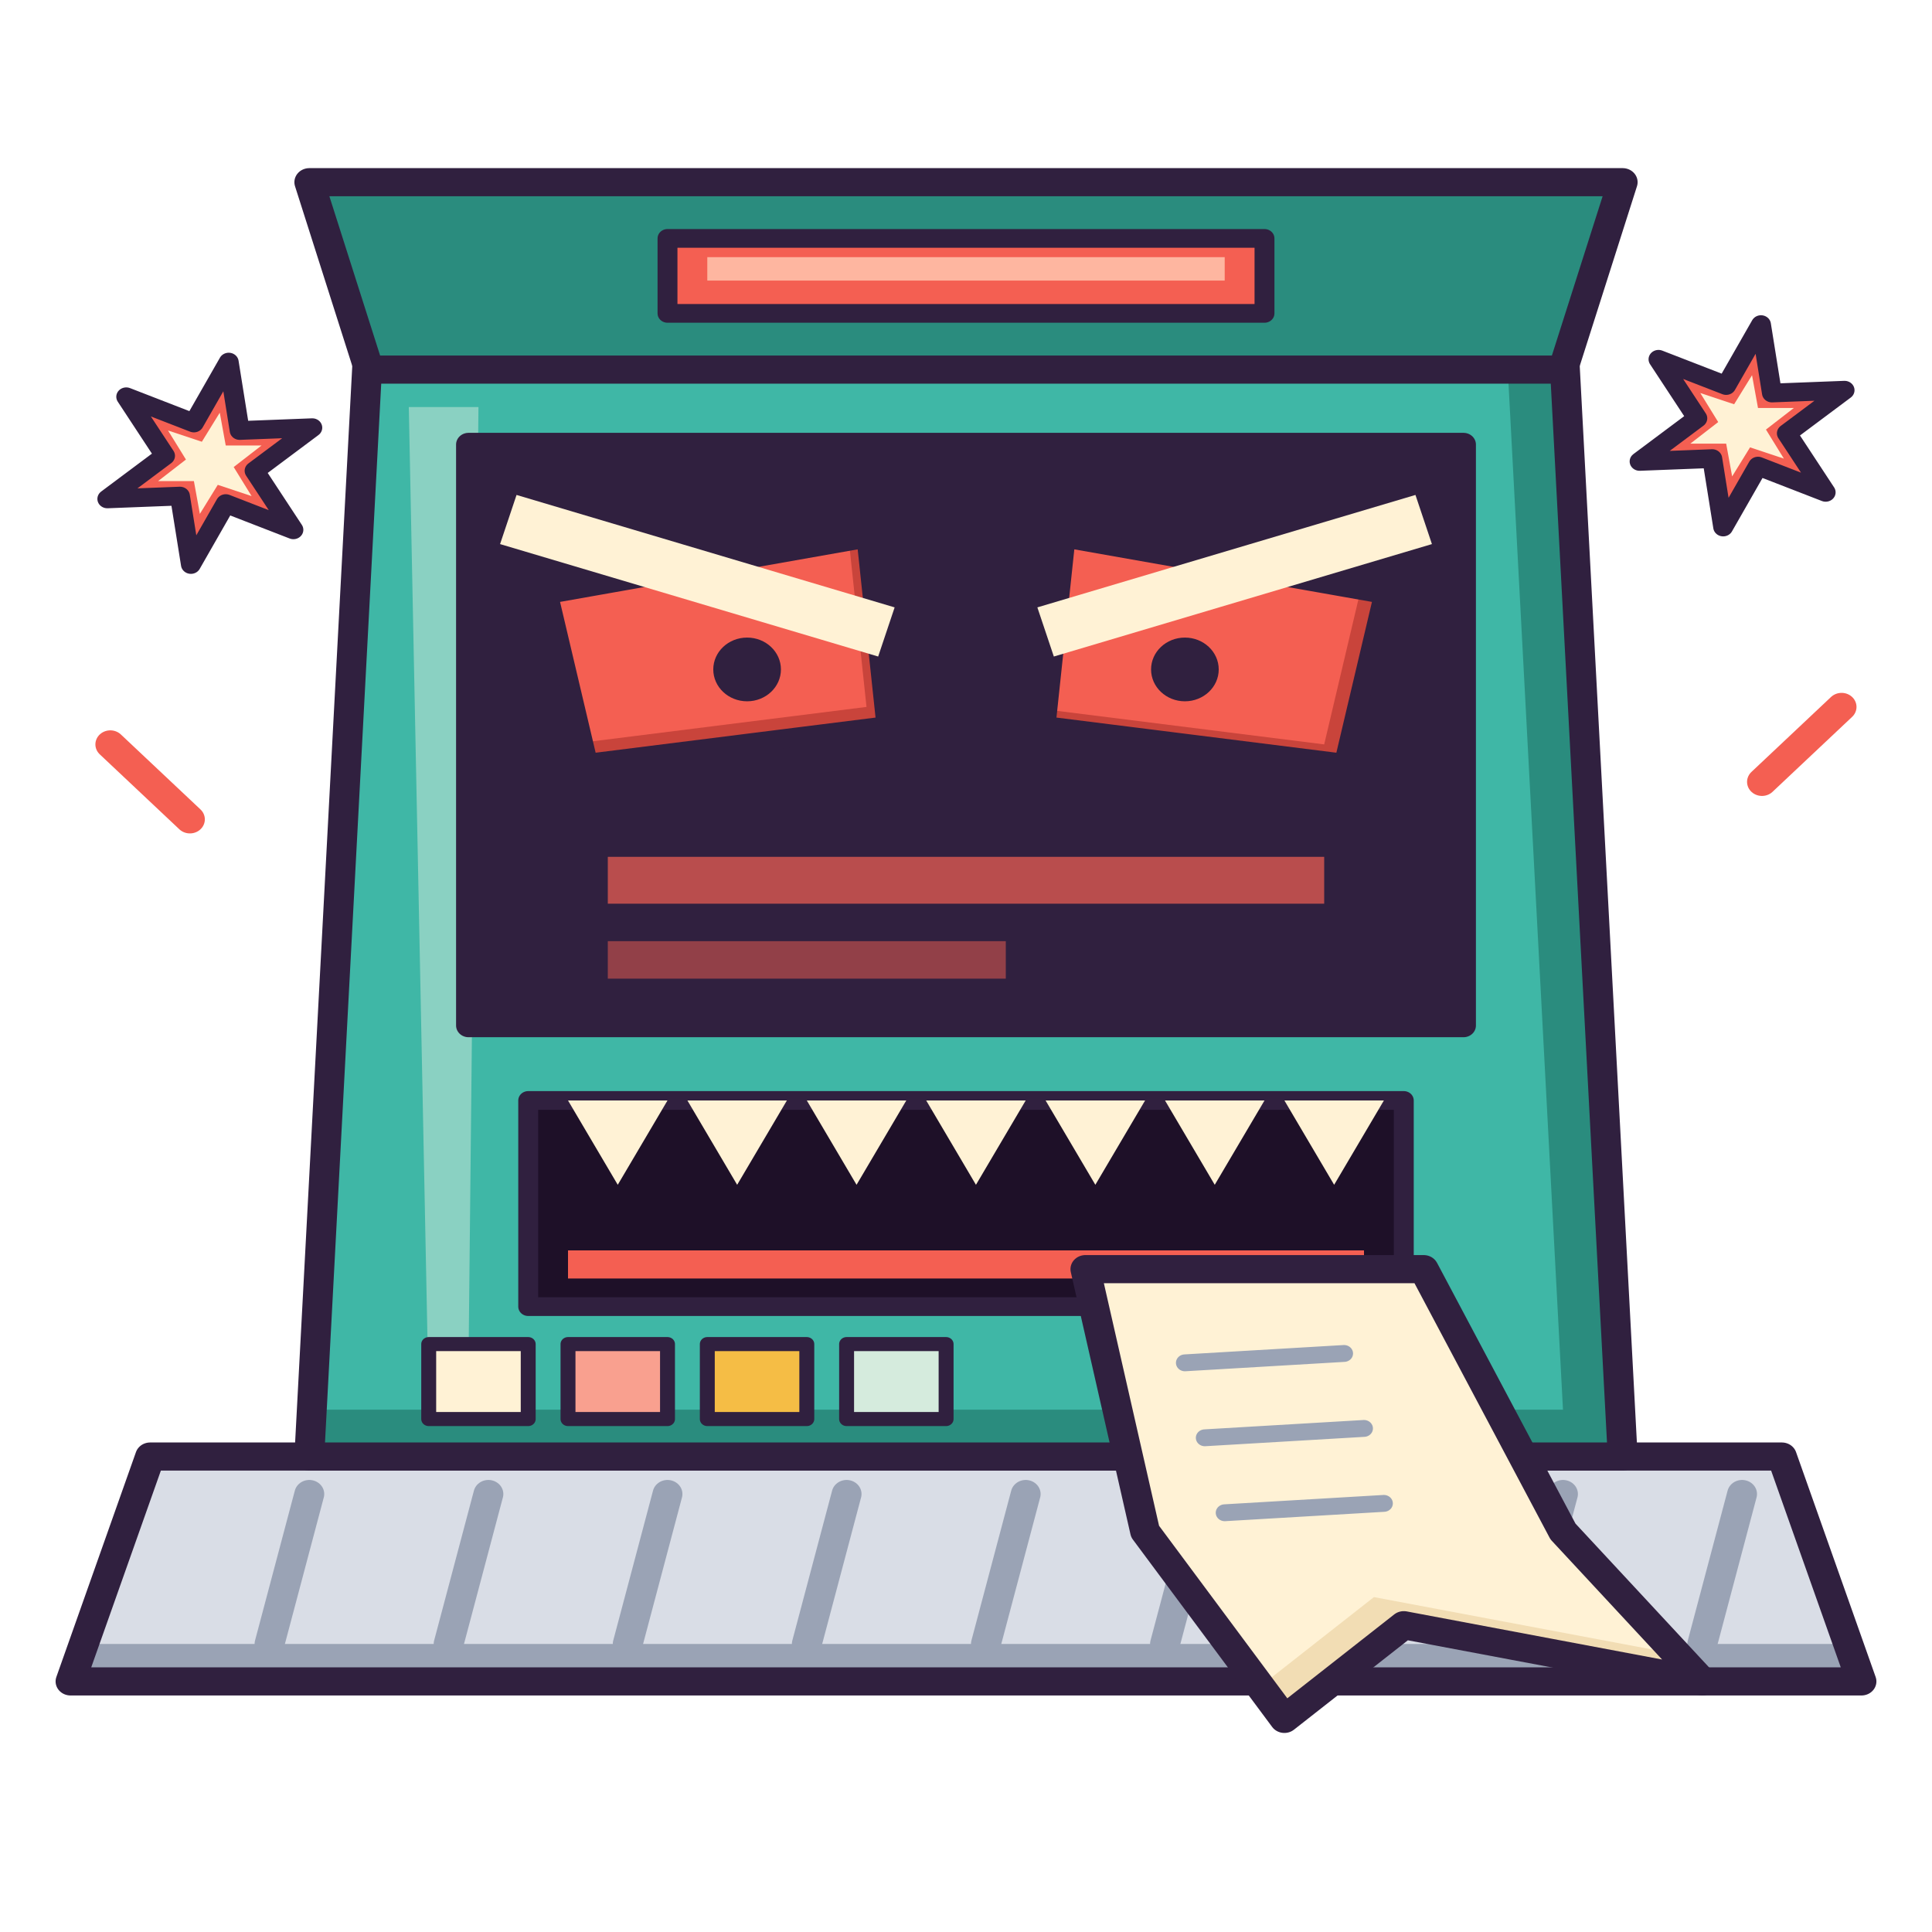
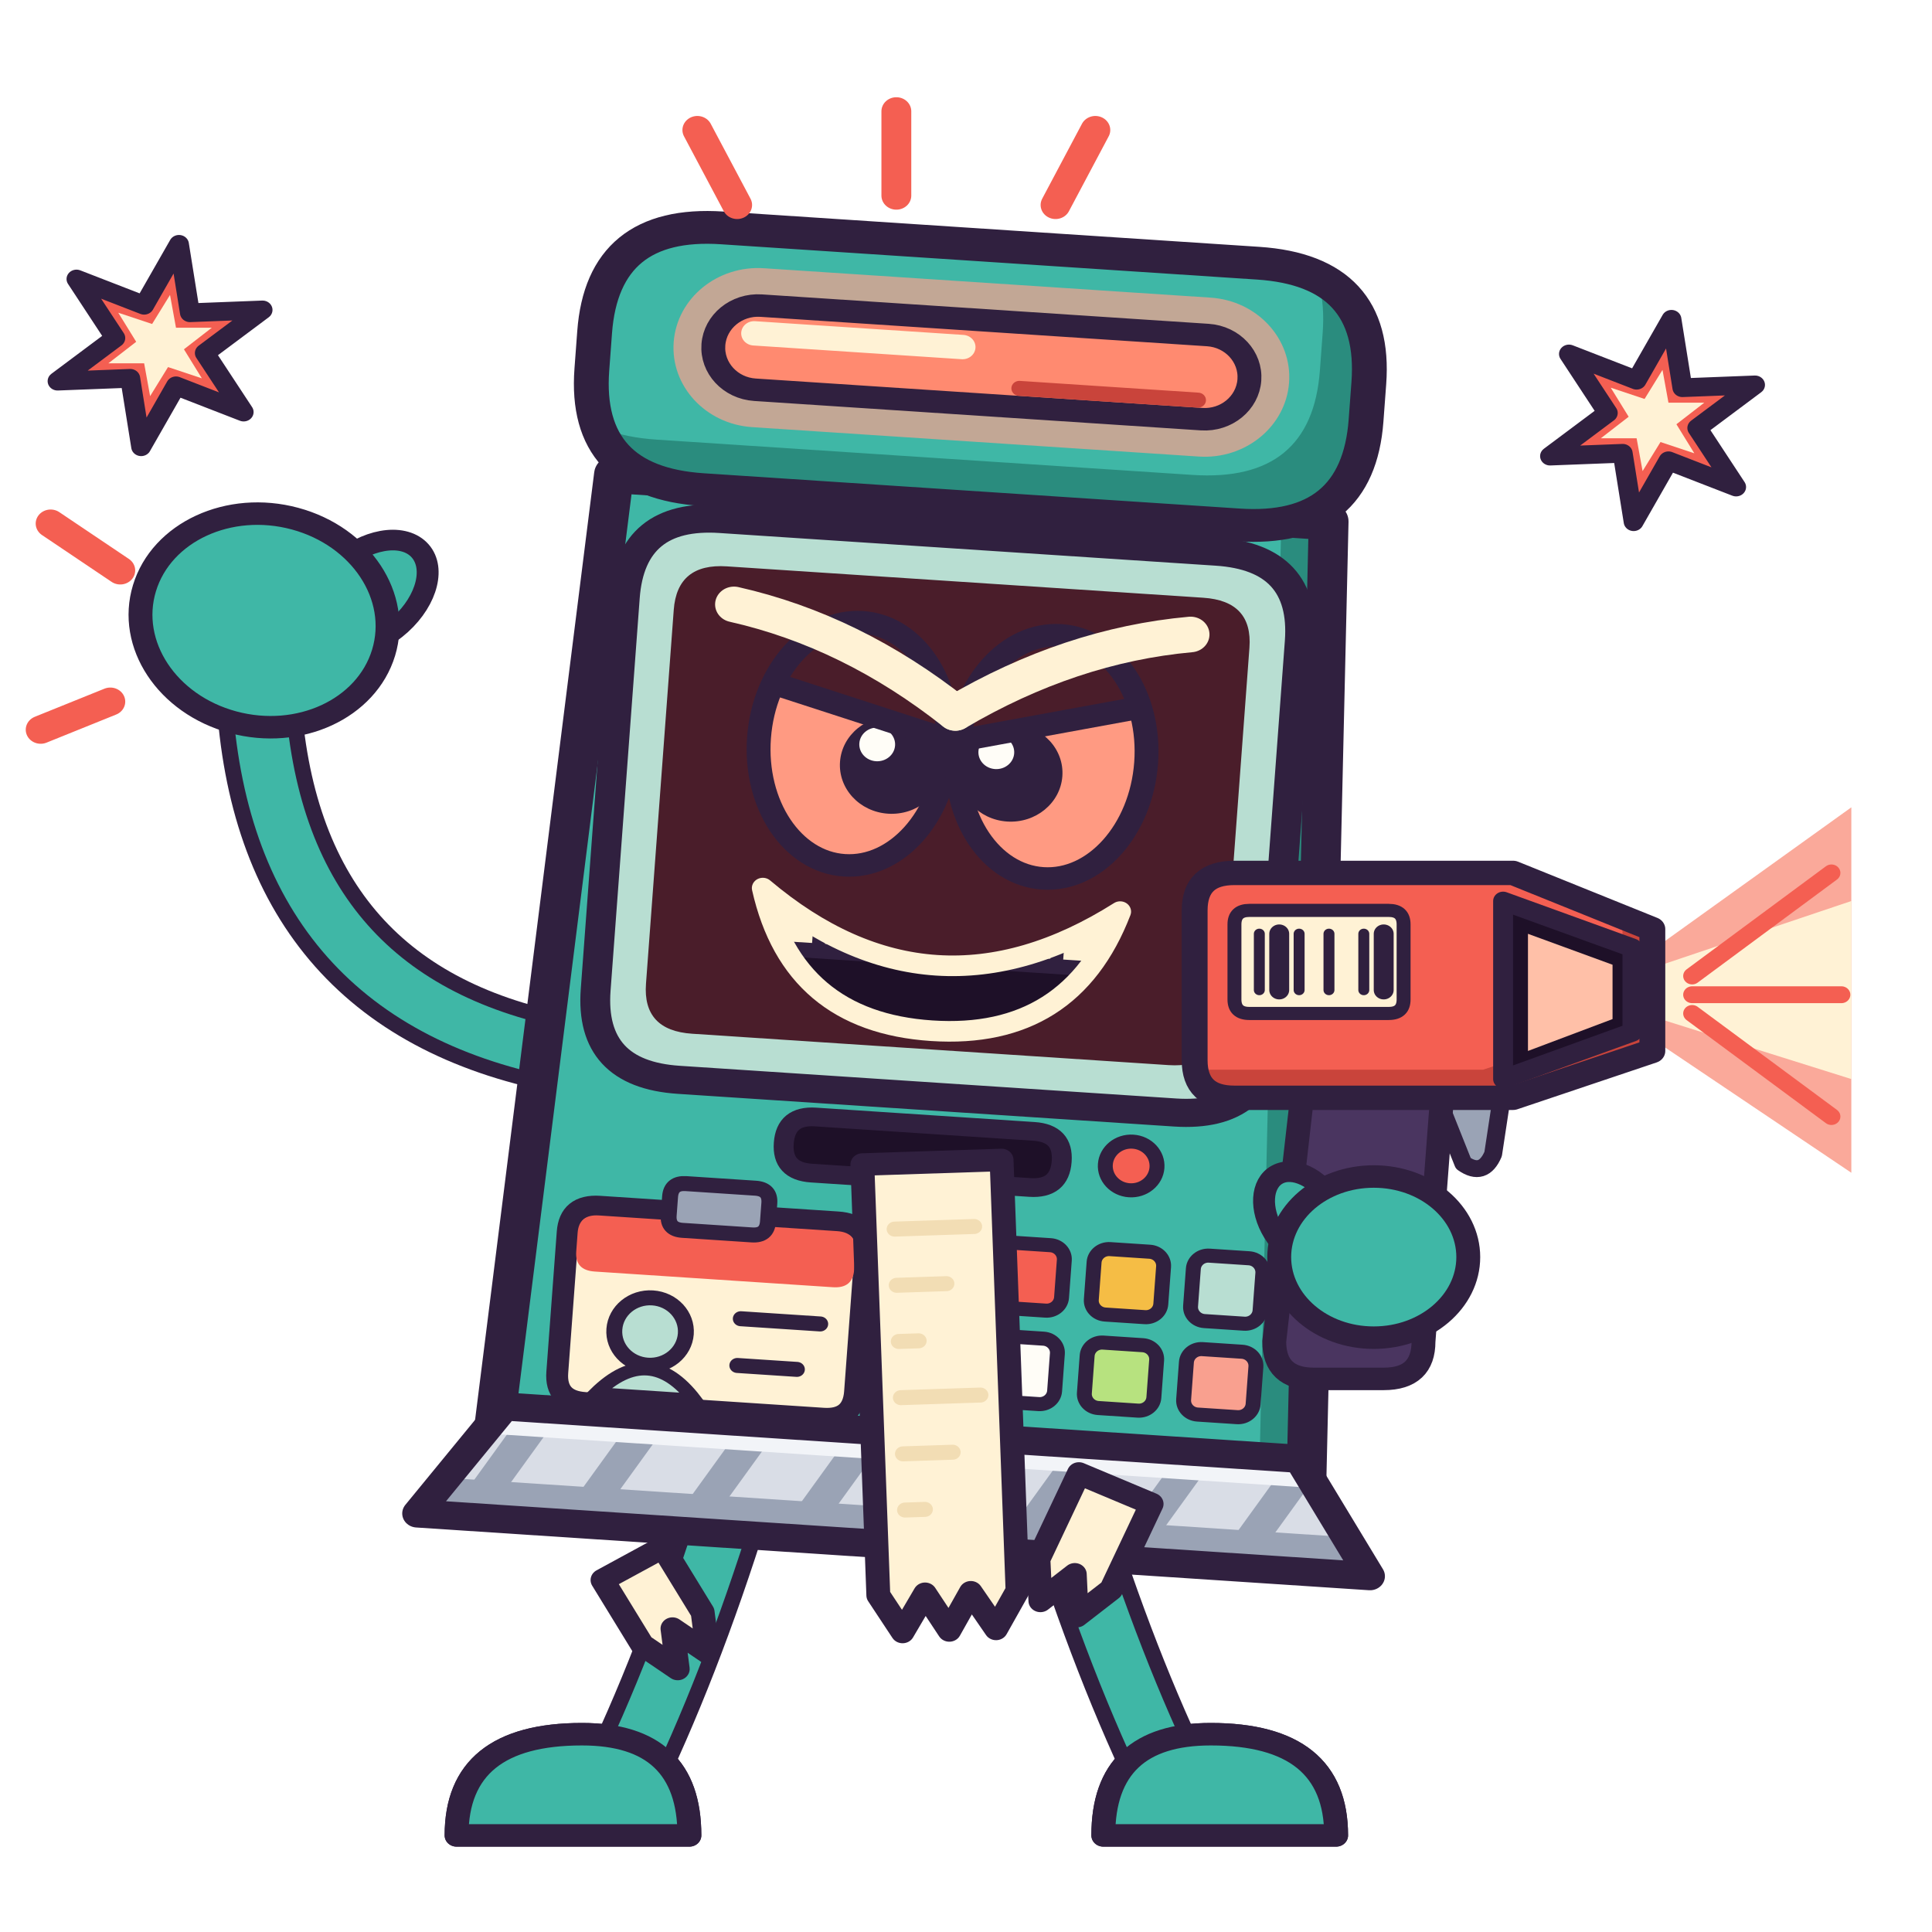
<svg xmlns="http://www.w3.org/2000/svg" width="200" height="200" viewBox="0 0 200 200">
-   <g transform="translate(100 176) scale(1.03 0.97) translate(-100 -176)">
-     <g transform="translate(0 0)">
-       <g>
-         <clipPath id="c1">
-           <path d="M18 150L182 150L190 174L10 174Z" />
-         </clipPath>
-         <path d="M18 150L182 150L190 174L10 174Z" fill="#9AA3B5" />
-         <g clip-path="url(#c1)">
-           <path transform="translate(0 -4)" d="M18 150L182 150L190 174L10 174Z" fill="#D9DDE6" />
+   <g transform="translate(100 190) scale(1.03 0.97) translate(-100 -190)">
+     <g transform="translate(0 5)">
+       <g transform="translate(-7 0)">
+         <path d="M79.2 185Q79.2 174.2 68.4 174.2Q55.8 174.2 55.8 185Z" fill="#3FB7A6" stroke="#30203F" stroke-width="2.4" stroke-linejoin="round" />
+         <path d="M83 150Q78 167 72 180" fill="none" stroke="#30203F" stroke-width="8.5" stroke-linecap="round" stroke-linejoin="round" />
+         <path d="M83 150Q78 167 72 180" fill="none" stroke="#3FB7A6" stroke-width="5.3" stroke-linecap="round" stroke-linejoin="round" />
+         <path d="M79.2 185Q79.2 174.2 68.4 174.2Q55.8 174.2 55.8 185Z" fill="#3FB7A6" stroke="#30203F" stroke-width="2.4" stroke-linejoin="round" />
+         <path d="M120.8 185Q120.8 174.2 131.6 174.2Q144.2 174.2 144.2 185Z" fill="#3FB7A6" stroke="#30203F" stroke-width="2.4" stroke-linejoin="round" />
+         <path d="M117 150Q122 167 128 180" fill="none" stroke="#30203F" stroke-width="8.5" stroke-linecap="round" stroke-linejoin="round" />
+         <path d="M117 150Q122 167 128 180" fill="none" stroke="#3FB7A6" stroke-width="5.3" stroke-linecap="round" stroke-linejoin="round" />
+         <path d="M120.8 185Q120.8 174.2 131.6 174.2Q144.2 174.2 144.2 185Z" fill="#3FB7A6" stroke="#30203F" stroke-width="2.4" stroke-linejoin="round" />
+         <g transform="rotate(4 100 150)">
+           <g transform="translate(0 0)">
+             <path d="M63 104Q34 100 30 68" fill="none" stroke="#30203F" stroke-width="8.5" stroke-linecap="round" stroke-linejoin="round" />
+             <path d="M63 104Q34 100 30 68" fill="none" stroke="#3FB7A6" stroke-width="5.3" stroke-linecap="round" stroke-linejoin="round" />
+             <path d="M137 106Q144 106 146 114" fill="none" stroke="#30203F" stroke-width="8.5" stroke-linecap="round" stroke-linejoin="round" />
+             <path d="M137 106Q144 106 146 114" fill="none" stroke="#3FB7A6" stroke-width="5.3" stroke-linecap="round" stroke-linejoin="round" />
+             <g>
+               <clipPath id="c1">
+                 <path d="M64 42L136 42L141 146L59 146Z" />
+               </clipPath>
+               <path d="M64 42L136 42L141 146L59 146Z" fill="#2A8C7E" />
+               <g clip-path="url(#c1)">
+                 <path transform="translate(-5 -5)" d="M64 42L136 42L141 146L59 146Z" fill="#3FB7A6" />
+               </g>
+               <path d="M64 42L136 42L141 146L59 146Z" fill="none" stroke="#30203F" stroke-width="4" stroke-linejoin="round" />
+             </g>
+             <path d="M67 52L70 52L72 98L69 98Z" fill="#D5EBDD" opacity=".5" />
+             <g>
+               <clipPath id="c2">
+                 <path d="M73 15L127 15Q139 15 139 27L139 31Q139 43 127 43L73 43Q61 43 61 31L61 27Q61 15 73 15Z" />
+               </clipPath>
+               <path d="M73 15L127 15Q139 15 139 27L139 31Q139 43 127 43L73 43Q61 43 61 31L61 27Q61 15 73 15Z" fill="#2A8C7E" />
+               <g clip-path="url(#c2)">
+                 <path transform="translate(-5 -5)" d="M73 15L127 15Q139 15 139 27L139 31Q139 43 127 43L73 43Q61 43 61 31L61 27Q61 15 73 15Z" fill="#3FB7A6" />
+               </g>
+               <path d="M73 15L127 15Q139 15 139 27L139 31Q139 43 127 43L73 43Q61 43 61 31L61 27Q61 15 73 15Z" fill="none" stroke="#30203F" stroke-width="3.5" stroke-linejoin="round" />
+             </g>
+             <rect x="69" y="19" width="62" height="17" rx="8.5" fill="#F9A08F" opacity=".7" />
+             <rect x="73" y="23" width="54" height="9" rx="4.5" fill="#FF8A70" stroke="#30203F" stroke-width="2.4" />
+             <path d="M77 26H98" fill="none" stroke="#FFF2D5" stroke-width="2.6" stroke-linecap="round" stroke-linejoin="round" />
+             <path d="M104 30H122" fill="none" stroke="#C9443B" stroke-width="1.6" stroke-linecap="round" stroke-linejoin="round" />
+             <path d="M75 46L125 46Q134 46 134 55L134 97Q134 106 125 106L75 106Q66 106 66 97L66 55Q66 46 75 46Z" fill="#B8DED2" stroke="#30203F" stroke-width="3" stroke-linejoin="round" />
+             <path d="M76 51L124 51Q129 51 129 56L129 96Q129 101 124 101L76 101Q71 101 71 96L71 56Q71 51 76 51Z" fill="#4A1D2A" />
+             <clipPath id="c3">
+               <ellipse cx="90" cy="69" rx="9.5" ry="13" />
+             </clipPath>
+             <ellipse cx="90" cy="69" rx="9.5" ry="13" fill="#FF9A82" />
+             <g clip-path="url(#c3)">
+               <circle cx="94" cy="71" r="5.2" fill="#30203F" />
+               <circle cx="92.4" cy="68.9" r="1.8" fill="#FFFDF7" />
+               <g transform="rotate(15 90 65.4)">
+                 <rect x="71" y="30" width="38" height="35.4" fill="#4A1D2A" />
+                 <path d="M71 65.4L109 65.4" fill="none" stroke="#30203F" stroke-width="2.4" stroke-linecap="round" stroke-linejoin="round" />
+               </g>
+             </g>
+             <ellipse cx="90" cy="69" rx="9.5" ry="13" fill="none" stroke="#30203F" stroke-width="2.4" />
+             <clipPath id="c4">
+               <ellipse cx="110" cy="69" rx="9.5" ry="13" />
+             </clipPath>
+             <ellipse cx="110" cy="69" rx="9.5" ry="13" fill="#FF9A82" />
+             <g clip-path="url(#c4)">
+               <circle cx="106" cy="71" r="5.2" fill="#30203F" />
+               <circle cx="104.4" cy="68.9" r="1.8" fill="#FFFDF7" />
+               <g transform="rotate(-15 110 65.4)">
+                 <rect x="91" y="30" width="38" height="35.4" fill="#4A1D2A" />
+                 <path d="M91 65.4L129 65.4" fill="none" stroke="#30203F" stroke-width="2.4" stroke-linecap="round" stroke-linejoin="round" />
+               </g>
+             </g>
+             <ellipse cx="110" cy="69" rx="9.5" ry="13" fill="none" stroke="#30203F" stroke-width="2.4" />
+             <path d="M77 55Q89 57 100 65" fill="none" stroke="#FFF2D5" stroke-width="3.8" stroke-linecap="round" stroke-linejoin="round" />
+             <path d="M123 55Q111 57 100 65" fill="none" stroke="#FFF2D5" stroke-width="3.8" stroke-linecap="round" stroke-linejoin="round" />
+             <path d="M82 85Q100 99 118 85Q114 99 100 99Q86 99 82 85Z" fill="#1E1028" />
+             <clipPath id="c5">
+               <path d="M82 85Q100 99 118 85Q114 99 100 99Q86 99 82 85Z" />
+             </clipPath>
+             <g clip-path="url(#c5)">
+               <path d="M80 84L120 84L120 91L80 91Z" fill="#FFF2D5" />
+               <path d="M88 84V91M94 84V91M100 84V91M106 84V91M112 84V91" fill="none" stroke="#30203F" stroke-width="1.3" stroke-linecap="round" stroke-linejoin="round" />
+               <path d="M80 90.5L120 90.5L120 92.1L80 92.1Z" fill="#30203F" />
+             </g>
+             <path d="M82 85Q100 99 118 85Q114 99 100 99Q86 99 82 85Z" fill="none" stroke="#FFF2D5" stroke-width="2.2" stroke-linejoin="round" />
+             <path d="M89 109L111 109Q114 109 114 112L114 112Q114 115 111 115L89 115Q86 115 86 112L86 112Q86 109 89 109Z" fill="#1E1028" stroke="#30203F" stroke-width="2" stroke-linejoin="round" />
+             <circle cx="121" cy="112" r="2.6" fill="#F45F52" stroke="#30203F" stroke-width="1.5" />
+             <g transform="translate(65 120) rotate(0 15 10)">
+               <path d="M3 0L27 0Q30 0 30 3L30 18Q30 21 27 21L3 21Q0 21 0 18L0 3Q0 0 3 0Z" fill="#FFF2D5" stroke="#30203F" stroke-width="2.2" stroke-linejoin="round" />
+               <path d="M3 1L27 1Q29 1 29 3L29 5Q29 7 27 7L3 7Q1 7 1 5L1 3Q1 1 3 1Z" fill="#F45F52" />
+               <circle cx="9" cy="13" r="3.6" fill="#B8DED2" stroke="#30203F" stroke-width="1.6" />
+               <path d="M4 20Q9 14 14 20Z" fill="#B8DED2" stroke="#30203F" stroke-width="1.4" />
+               <path d="M18 11H26M18 16H24" fill="none" stroke="#30203F" stroke-width="1.6" stroke-linecap="round" stroke-linejoin="round" />
+               <path d="M11.5 -3L18.5 -3Q20 -3 20 -1.5L20 0.5Q20 2 18.5 2L11.5 2Q10 2 10 0.5L10 -1.5Q10 -3 11.5 -3Z" fill="#9AA3B5" stroke="#30203F" stroke-width="1.6" stroke-linejoin="round" />
+             </g>
+             <rect x="108" y="121" width="7" height="7" rx="1.5" fill="#F45F52" stroke="#30203F" stroke-width="1.5" />
+             <rect x="118" y="121" width="7" height="7" rx="1.5" fill="#F5BD45" stroke="#30203F" stroke-width="1.5" />
+             <rect x="128" y="121" width="7" height="7" rx="1.5" fill="#B8DED2" stroke="#30203F" stroke-width="1.5" />
+             <rect x="108" y="131" width="7" height="7" rx="1.5" fill="#FFFDF7" stroke="#30203F" stroke-width="1.5" />
+             <rect x="118" y="131" width="7" height="7" rx="1.5" fill="#B7E27F" stroke="#30203F" stroke-width="1.5" />
+             <rect x="128" y="131" width="7" height="7" rx="1.5" fill="#F9A08F" stroke="#30203F" stroke-width="1.5" />
+             <path d="M60 142L140 142L148 154L52 154Z" fill="#D9DDE6" />
+             <clipPath id="c6">
+               <path d="M60 142L140 142L148 154L52 154Z" />
+             </clipPath>
+             <g clip-path="url(#c6)">
+               <path d="M53 142L46 154M64 142L57 154M75 142L68 154M86 142L79 154M97 142L90 154M108 142L101 154M119 142L112 154M130 142L123 154M141 142L134 154M152 142L145 154" fill="none" stroke="#9AA3B5" stroke-width="3.2" stroke-linecap="round" stroke-linejoin="round" />
+               <path d="M52 150H148V154H52Z" fill="#9AA3B5" />
+               <path d="M52 142H148V145H52Z" fill="#F2F4F8" />
+             </g>
+             <path d="M60 142L140 142L148 154L52 154Z" fill="none" stroke="#30203F" stroke-width="3" stroke-linejoin="round" />
+             <g transform="rotate(-6 101 113)">
+               <path d="M94 113H108V159L105.7 163L103.3 159L101 163L98.7 159L96.3 163L94 159Z" fill="#FFF2D5" stroke="#30203F" stroke-width="2.4" stroke-linejoin="round" />
+               <path d="M97 120H105M97 126H102M97 132H99M97 138H105M97 144H102M97 150H99" fill="none" stroke="#F2DDB4" stroke-width="1.6" stroke-linecap="round" stroke-linejoin="round" />
+             </g>
+             <g transform="translate(146 120) rotate(-4) translate(2 -15)">
+               <path d="M25 -17L46 -33L46 6L25 -9Z" fill="#F9A08F" opacity=".9" />
+               <path d="M25 -15.5L46 -23L46 -4L25 -11Z" fill="#FFF2D5" />
+               <path d="M30 -13L45 -13" fill="none" stroke="#F45F52" stroke-width="1.8" stroke-linecap="round" stroke-linejoin="round" />
+               <path d="M30 -15L44 -26" fill="none" stroke="#F45F52" stroke-width="1.8" stroke-linecap="round" stroke-linejoin="round" />
+               <path d="M30 -11L44 0" fill="none" stroke="#F45F52" stroke-width="1.8" stroke-linecap="round" stroke-linejoin="round" />
+               <path d="M4 -3L11 -3L10 4Q9 6.5 7 5Z" fill="#9AA3B5" stroke="#30203F" stroke-width="1.8" stroke-linejoin="round" />
+               <path d="M5 -4L-9 -4L-12 24Q-12 28 -8 28L-1 28Q3 28 3 24Z" fill="#4A3560" stroke="#30203F" stroke-width="2.4" stroke-linejoin="round" />
+               <path d="M-8 9H-1M-9 14H-2M-10 19H-3" fill="none" stroke="#6E5F98" stroke-width="1.5" stroke-linecap="round" stroke-linejoin="round" />
+               <g>
+                 <clipPath id="c7">
+                   <path d="M-16 -26H12L26 -20V-7L12 -2H-16Q-20 -2 -20 -6V-22Q-20 -26 -16 -26Z" />
+                 </clipPath>
+                 <path d="M-16 -26H12L26 -20V-7L12 -2H-16Q-20 -2 -20 -6V-22Q-20 -26 -16 -26Z" fill="#C9443B" />
+                 <g clip-path="url(#c7)">
+                   <path transform="translate(-3 -3)" d="M-16 -26H12L26 -20V-7L12 -2H-16Q-20 -2 -20 -6V-22Q-20 -26 -16 -26Z" fill="#F45F52" />
+                 </g>
+                 <path d="M-16 -26H12L26 -20V-7L12 -2H-16Q-20 -2 -20 -6V-22Q-20 -26 -16 -26Z" fill="none" stroke="#30203F" stroke-width="2.6" stroke-linejoin="round" />
+               </g>
+               <path d="M-14.5 -22L-0.5 -22Q1 -22 1 -20.5L1 -12.5Q1 -11 -0.5 -11L-14.5 -11Q-16 -11 -16 -12.5L-16 -20.5Q-16 -22 -14.5 -22Z" fill="#FFF2D5" stroke="#30203F" stroke-width="1.4" stroke-linejoin="round" />
+               <path d="M-13.5 -19.5V-13.5M-9.5 -19.5V-13.5M-6.5 -19.5V-13.5M-3 -19.5V-13.5" fill="none" stroke="#30203F" stroke-width="1.1" stroke-linecap="round" stroke-linejoin="round" />
+               <path d="M-11.5 -19.5V-13.5M-1 -19.5V-13.5" fill="none" stroke="#30203F" stroke-width="2" stroke-linecap="round" stroke-linejoin="round" />
+               <path d="M11 -23L24 -18V-9L11 -4Z" fill="#1E1028" stroke="#30203F" stroke-width="2" stroke-linejoin="round" />
+               <path d="M13.5 -19.5L22 -16.2V-10.4L13.5 -7Z" fill="#FFC0A8" />
+               <g transform="rotate(0 -2 15)">
+                 <g transform="rotate(-30 -9.1 10.7)">
+                   <path d="M-12.5 10.7A3.4 5.2 0 1 0 -5.7 10.7A3.4 5.2 0 1 0 -12.5 10.7Z" fill="#3FB7A6" stroke="#30203F" stroke-width="2.2" stroke-linejoin="round" />
+                 </g>
+                 <path d="M-11.5 15A9.5 8.6 0 1 0 7.5 15A9.5 8.6 0 1 0 -11.5 15Z" fill="#3FB7A6" stroke="#30203F" stroke-width="2.4" stroke-linejoin="round" />
+               </g>
+             </g>
+             <g transform="translate(60 0) scale(-1 1)">
+               <g transform="rotate(-12 30 60)">
+                 <g transform="rotate(-30 20.6 54.4)">
+                   <path d="M16.1 54.4A4.5 6.9 0 1 0 25.1 54.4A4.5 6.9 0 1 0 16.1 54.4Z" fill="#3FB7A6" stroke="#30203F" stroke-width="2.2" stroke-linejoin="round" />
+                 </g>
+                 <path d="M17.5 60A12.5 11.3 0 1 0 42.5 60A12.5 11.3 0 1 0 17.5 60Z" fill="#3FB7A6" stroke="#30203F" stroke-width="2.4" stroke-linejoin="round" />
+               </g>
+             </g>
+           </g>
        </g>
-         <path d="M18 150L182 150L190 174L10 174Z" fill="none" stroke="#30203F" stroke-width="3" stroke-linejoin="round" />
+         <path d="M27.9 15.2L29 22.5L36.3 22.2L30.5 26.8L34.4 33.1L27.6 30.3L24.1 36.8L23 29.5L15.7 29.8L21.5 25.2L17.6 18.9L24.4 21.7Z" fill="#F45F52" stroke="#30203F" stroke-width="2" stroke-linejoin="round" />
+         <path d="M27 20.6L27.6 24.1L31.2 24.1L28.4 26.4L30.2 29.5L26.8 28.3L25 31.4L24.4 27.9L20.8 27.9L23.6 25.6L21.8 22.5L25.2 23.7Z" fill="#FFF2D5" />
+         <path d="M177.9 23.2L179 30.5L186.3 30.2L180.5 34.8L184.4 41.1L177.6 38.3L174.1 44.8L173 37.5L165.7 37.8L171.5 33.2L167.6 26.9L174.4 29.7Z" fill="#F45F52" stroke="#30203F" stroke-width="2" stroke-linejoin="round" />
+         <path d="M177 28.6L177.6 32.1L181.2 32.1L178.4 34.4L180.2 37.5L176.8 36.3L175 39.4L174.4 35.9L170.8 35.9L173.6 33.6L171.8 30.5L175.2 31.7Z" fill="#FFF2D5" />
+         <path d="M84 11L80 3" fill="none" stroke="#F45F52" stroke-width="3" stroke-linecap="round" stroke-linejoin="round" />
+         <path d="M100 10L100 1" fill="none" stroke="#F45F52" stroke-width="3" stroke-linecap="round" stroke-linejoin="round" />
+         <path d="M116 11L120 3" fill="none" stroke="#F45F52" stroke-width="3" stroke-linecap="round" stroke-linejoin="round" />
+         <path d="M22 50L15 45" fill="none" stroke="#F45F52" stroke-width="3" stroke-linecap="round" stroke-linejoin="round" />
+         <path d="M21 64L14 67" fill="none" stroke="#F45F52" stroke-width="3" stroke-linecap="round" stroke-linejoin="round" />
+         <g transform="rotate(24 122 148)">
+           <path d="M118 148H126V158L124 162L122 158L120 162L118 158Z" fill="#FFF2D5" stroke="#30203F" stroke-width="2.4" stroke-linejoin="round" />
+         </g>
+         <g transform="rotate(-30 73.5 156)">
+           <path d="M70 156H77V164L75.3 168L73.5 164L71.8 168L70 164Z" fill="#FFF2D5" stroke="#30203F" stroke-width="2.4" stroke-linejoin="round" />
+         </g>
      </g>
-       <path d="M34 154L30 170" fill="none" stroke="#9AA3B5" stroke-width="3" stroke-linecap="round" stroke-linejoin="round" />
-       <path d="M52 154L48 170" fill="none" stroke="#9AA3B5" stroke-width="3" stroke-linecap="round" stroke-linejoin="round" />
-       <path d="M70 154L66 170" fill="none" stroke="#9AA3B5" stroke-width="3" stroke-linecap="round" stroke-linejoin="round" />
-       <path d="M88 154L84 170" fill="none" stroke="#9AA3B5" stroke-width="3" stroke-linecap="round" stroke-linejoin="round" />
-       <path d="M106 154L102 170" fill="none" stroke="#9AA3B5" stroke-width="3" stroke-linecap="round" stroke-linejoin="round" />
-       <path d="M124 154L120 170" fill="none" stroke="#9AA3B5" stroke-width="3" stroke-linecap="round" stroke-linejoin="round" />
-       <path d="M142 154L138 170" fill="none" stroke="#9AA3B5" stroke-width="3" stroke-linecap="round" stroke-linejoin="round" />
-       <path d="M160 154L156 170" fill="none" stroke="#9AA3B5" stroke-width="3" stroke-linecap="round" stroke-linejoin="round" />
-       <path d="M178 154L174 170" fill="none" stroke="#9AA3B5" stroke-width="3" stroke-linecap="round" stroke-linejoin="round" />
-       <g>
-         <clipPath id="c2">
-           <path d="M40 30L160 30L166 150L34 150Z" />
-         </clipPath>
-         <path d="M40 30L160 30L166 150L34 150Z" fill="#2A8C7E" />
-         <g clip-path="url(#c2)">
-           <path transform="translate(-6 -5)" d="M40 30L160 30L166 150L34 150Z" fill="#3FB7A6" />
-         </g>
-         <path d="M40 30L160 30L166 150L34 150Z" fill="none" stroke="#30203F" stroke-width="3" stroke-linejoin="round" />
-       </g>
-       <path d="M44 38L51 38L50 140L46 144Z" fill="#D5EBDD" opacity=".5" />
-       <path d="M34 14L166 14L160 34L40 34Z" fill="#2A8C7E" stroke="#30203F" stroke-width="3" stroke-linejoin="round" />
-       <path d="M70 20L130 20L130 28L70 28Z" fill="#F45F52" stroke="#30203F" stroke-width="2" stroke-linejoin="round" />
-       <path d="M74 22L126 22L126 24.5L74 24.5Z" fill="#FFC0A8" opacity=".9" />
-       <path d="M50 42L150 42L150 104L50 104Z" fill="#30203F" stroke="#30203F" stroke-width="2.5" stroke-linejoin="round" />
-       <g>
-         <clipPath id="c3">
-           <path d="M58 58L90 52L92 72L62 76Z" />
-         </clipPath>
-         <path d="M58 58L90 52L92 72L62 76Z" fill="#C9443B" />
-         <g clip-path="url(#c3)">
-           <path transform="translate(-2 -2)" d="M58 58L90 52L92 72L62 76Z" fill="#F45F52" />
-         </g>
-         <path d="M58 58L90 52L92 72L62 76Z" fill="none" stroke="#30203F" stroke-width="2" stroke-linejoin="round" />
-       </g>
-       <g>
-         <clipPath id="c4">
-           <path d="M142 58L110 52L108 72L138 76Z" />
-         </clipPath>
-         <path d="M142 58L110 52L108 72L138 76Z" fill="#C9443B" />
-         <g clip-path="url(#c4)">
-           <path transform="translate(-2 -2)" d="M142 58L110 52L108 72L138 76Z" fill="#F45F52" />
-         </g>
-         <path d="M142 58L110 52L108 72L138 76Z" fill="none" stroke="#30203F" stroke-width="2" stroke-linejoin="round" />
-       </g>
-       <circle cx="78" cy="66" r="3.4" fill="#30203F" />
-       <circle cx="122" cy="66" r="3.4" fill="#30203F" />
-       <path d="M54 50L92 62" fill="none" stroke="#FFF2D5" stroke-width="5.5" stroke-linecap="butt" stroke-linejoin="round" />
-       <path d="M146 50L108 62" fill="none" stroke="#FFF2D5" stroke-width="5.5" stroke-linecap="butt" stroke-linejoin="round" />
-       <path d="M64 86L136 86L136 91L64 91Z" fill="#F45F52" opacity=".7" />
-       <path d="M64 95L104 95L104 99L64 99Z" fill="#F45F52" opacity=".5" />
-       <path d="M56 112L144 112L144 134L56 134Z" fill="#1E1028" stroke="#30203F" stroke-width="2" stroke-linejoin="round" />
-       <path d="M60 112L70 112L65 121Z" fill="#FFF2D5" />
-       <path d="M72 112L82 112L77 121Z" fill="#FFF2D5" />
-       <path d="M84 112L94 112L89 121Z" fill="#FFF2D5" />
-       <path d="M96 112L106 112L101 121Z" fill="#FFF2D5" />
-       <path d="M108 112L118 112L113 121Z" fill="#FFF2D5" />
-       <path d="M120 112L130 112L125 121Z" fill="#FFF2D5" />
-       <path d="M132 112L142 112L137 121Z" fill="#FFF2D5" />
-       <path d="M60 128L140 128L140 131L60 131Z" fill="#F45F52" />
-       <path d="M46 138L56 138L56 146L46 146Z" fill="#FFF2D5" stroke="#30203F" stroke-width="1.5" stroke-linejoin="round" />
-       <path d="M60 138L70 138L70 146L60 146Z" fill="#F9A08F" stroke="#30203F" stroke-width="1.5" stroke-linejoin="round" />
-       <path d="M74 138L84 138L84 146L74 146Z" fill="#F5BD45" stroke="#30203F" stroke-width="1.5" stroke-linejoin="round" />
-       <path d="M88 138L98 138L98 146L88 146Z" fill="#D5EBDD" stroke="#30203F" stroke-width="1.5" stroke-linejoin="round" />
-       <g>
-         <clipPath id="c5">
-           <path d="M112 130L146 130L160 158L174 174L144 168L132 178L118 158Z" />
-         </clipPath>
-         <path d="M112 130L146 130L160 158L174 174L144 168L132 178L118 158Z" fill="#F2DDB4" />
-         <g clip-path="url(#c5)">
-           <path transform="translate(-3 -3)" d="M112 130L146 130L160 158L174 174L144 168L132 178L118 158Z" fill="#FFF2D5" />
-         </g>
-         <path d="M112 130L146 130L160 158L174 174L144 168L132 178L118 158Z" fill="none" stroke="#30203F" stroke-width="3" stroke-linejoin="round" />
-       </g>
-       <path d="M122 140L138 139" fill="none" stroke="#9AA3B5" stroke-width="1.8" stroke-linecap="round" stroke-linejoin="round" />
-       <path d="M124 148L140 147" fill="none" stroke="#9AA3B5" stroke-width="1.8" stroke-linecap="round" stroke-linejoin="round" />
-       <path d="M126 156L142 155" fill="none" stroke="#9AA3B5" stroke-width="1.8" stroke-linecap="round" stroke-linejoin="round" />
-       <path d="M25.9 33.2L27 40.5L34.3 40.2L28.5 44.8L32.4 51.1L25.6 48.3L22.1 54.8L21 47.5L13.7 47.8L19.5 43.2L15.6 36.9L22.4 39.7Z" fill="#F45F52" stroke="#30203F" stroke-width="2" stroke-linejoin="round" />
-       <path d="M25 38.6L25.6 42.1L29.2 42.1L26.4 44.4L28.2 47.5L24.8 46.3L23 49.4L22.4 45.9L18.8 45.9L21.6 43.6L19.8 40.5L23.2 41.7Z" fill="#FFF2D5" />
-       <path d="M179.9 29.2L181 36.5L188.3 36.2L182.5 40.8L186.4 47.1L179.6 44.3L176.1 50.8L175 43.5L167.7 43.8L173.5 39.2L169.6 32.9L176.4 35.7Z" fill="#F45F52" stroke="#30203F" stroke-width="2" stroke-linejoin="round" />
-       <path d="M179 34.6L179.6 38.1L183.2 38.1L180.4 40.4L182.2 43.5L178.8 42.3L177 45.4L176.4 41.9L172.8 41.9L175.6 39.6L173.8 36.5L177.2 37.7Z" fill="#FFF2D5" />
-       <path d="M14 74L22 82" fill="none" stroke="#F45F52" stroke-width="3" stroke-linecap="round" stroke-linejoin="round" />
-       <path d="M188 70L180 78" fill="none" stroke="#F45F52" stroke-width="3" stroke-linecap="round" stroke-linejoin="round" />
    </g>
  </g>
</svg>
